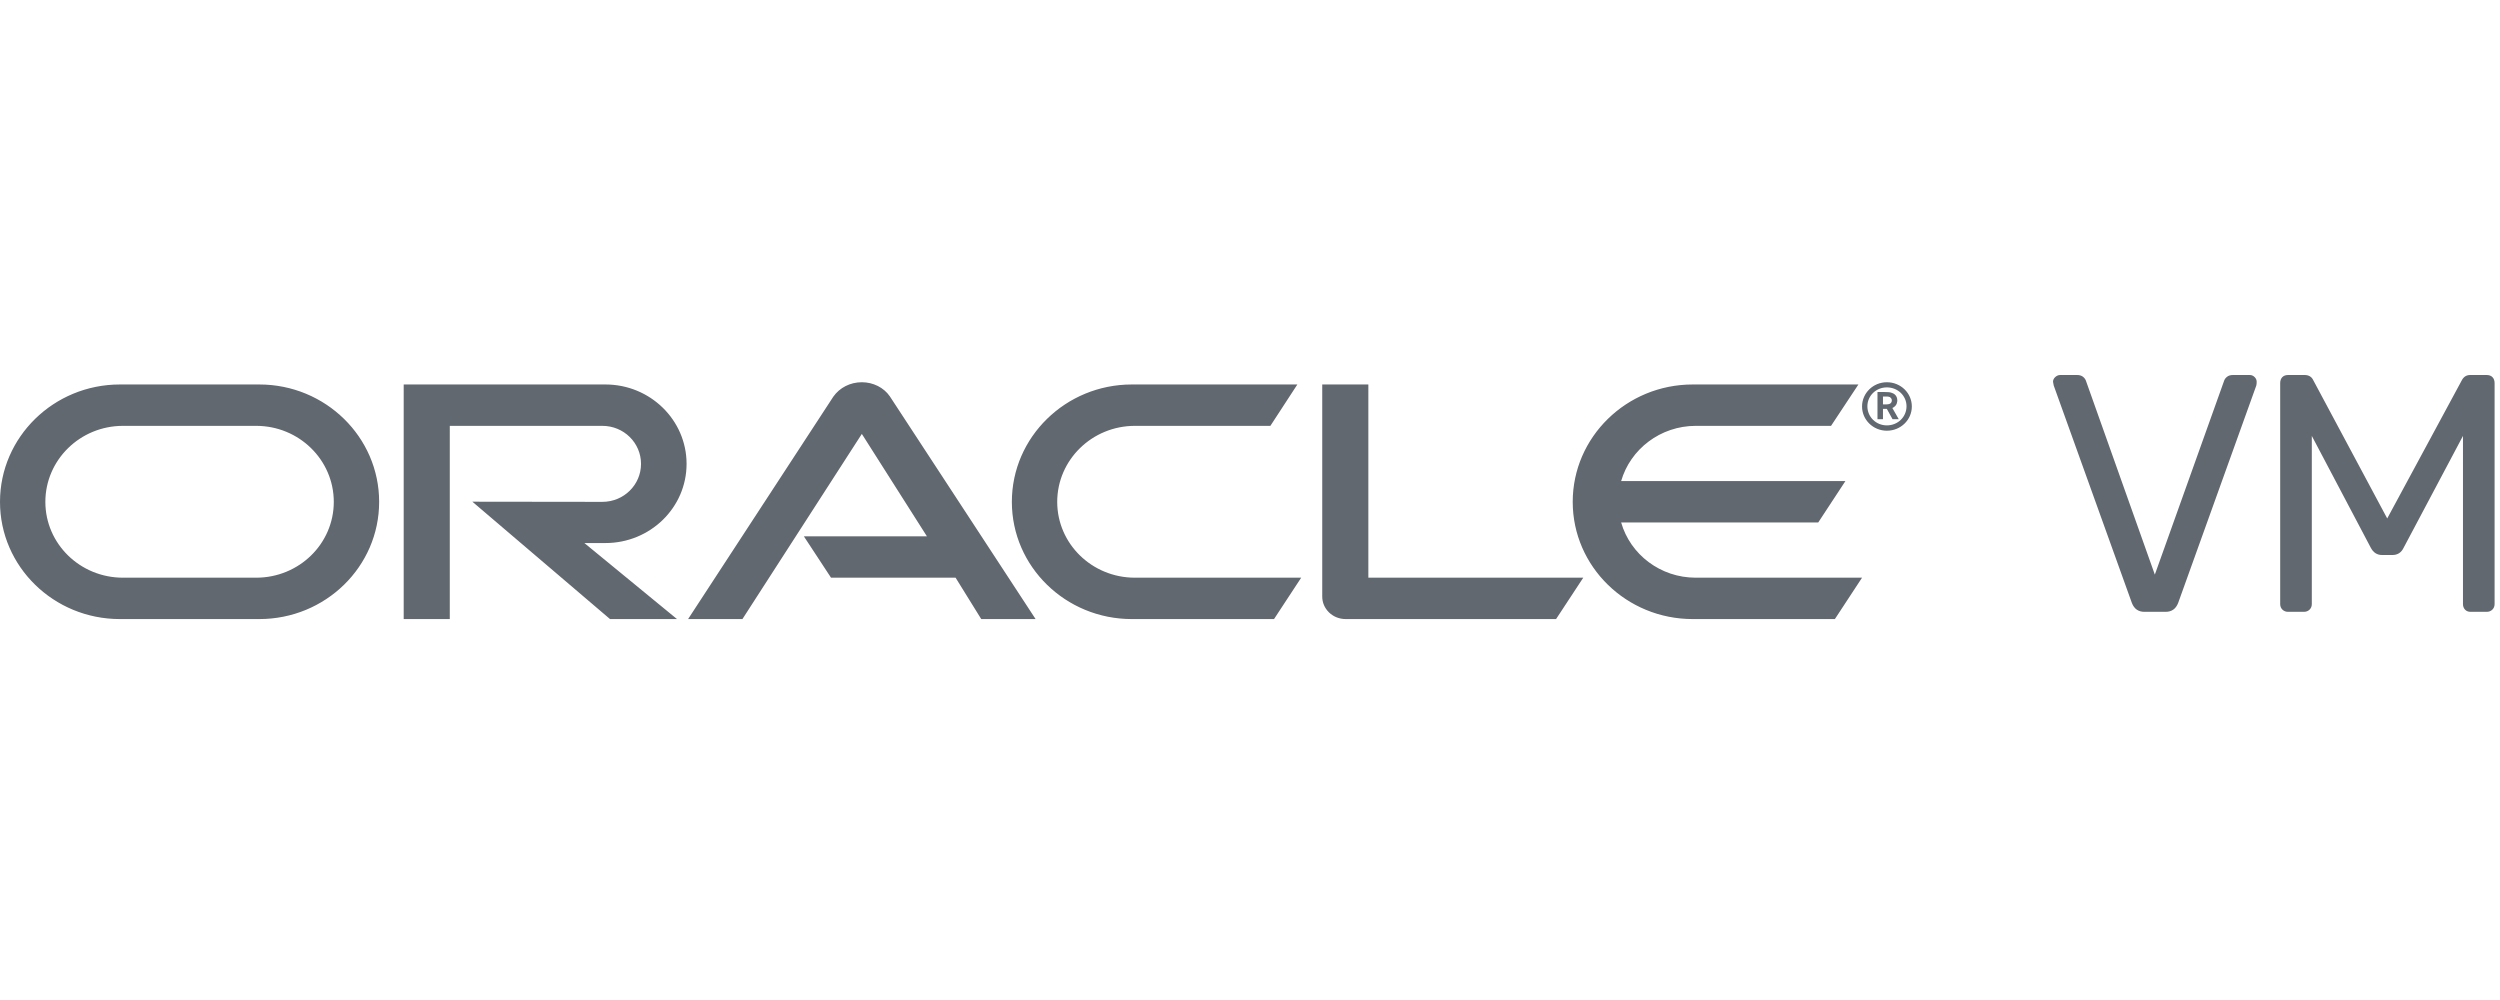
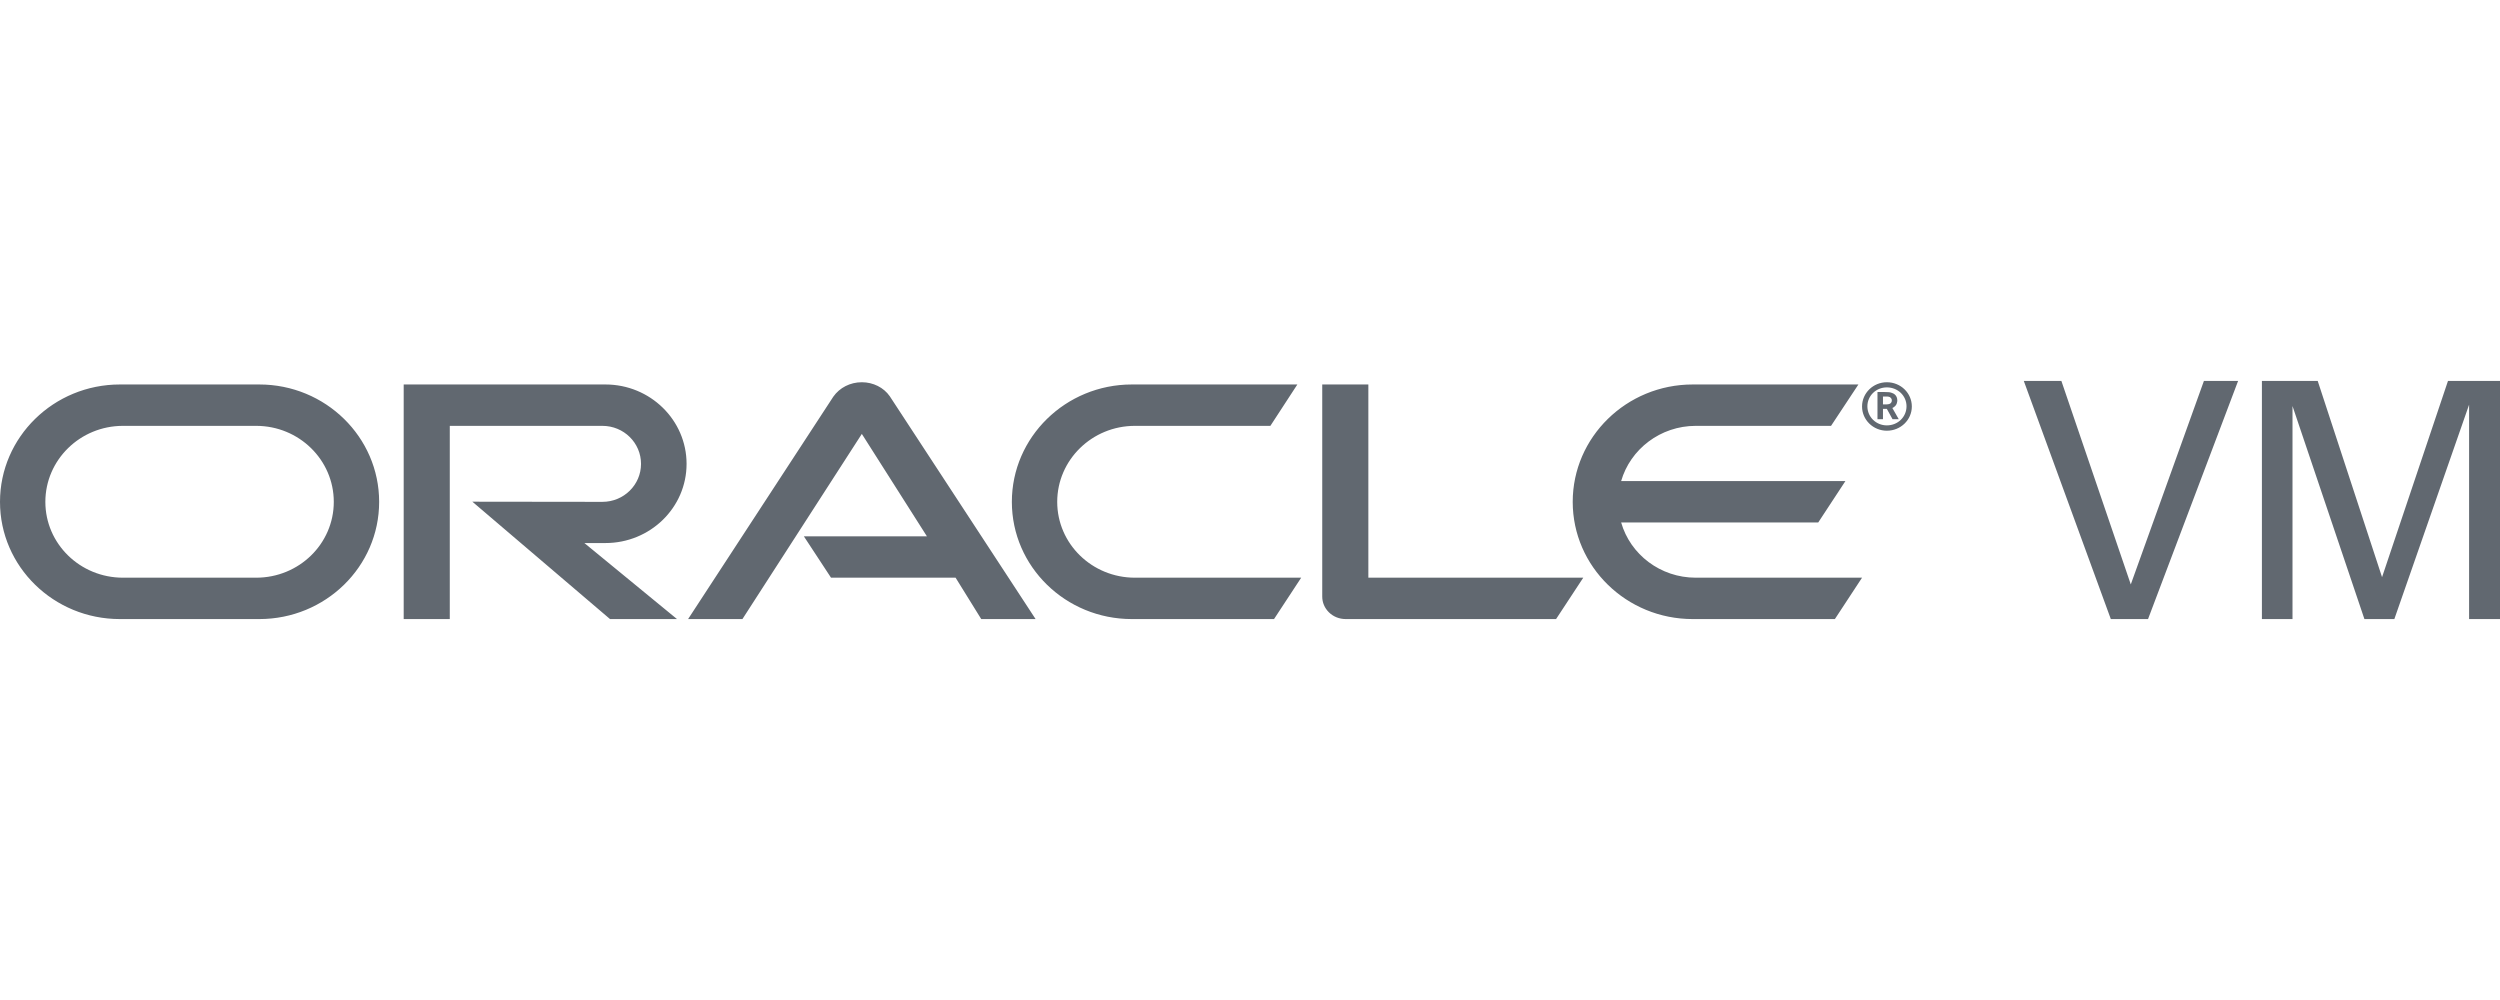
<svg xmlns="http://www.w3.org/2000/svg" width="105px" height="42px" viewBox="0 0 105 42" version="1.1">
-   <defs />
-   <g id="Symbols" stroke="none" stroke-width="1" fill="none" fill-rule="evenodd">
-     <g id="Provider/OracleVM/oraclevm-42" fill="#616870">
-       <path d="M71.222,24.263 C69.735,24.263 68.473,23.288 68.088,21.943 L76.366,21.943 L77.507,20.205 L68.088,20.205 C68.473,18.869 69.735,17.886 71.222,17.886 L76.904,17.886 L78.053,16.148 L71.094,16.148 C68.313,16.148 66.054,18.358 66.054,21.078 C66.054,23.799 68.313,26.001 71.094,26.001 L77.065,26.001 L78.206,24.263 L71.222,24.263 L71.222,24.263 Z M47.537,26.001 C44.757,26.001 42.498,23.799 42.498,21.078 C42.498,18.358 44.757,16.148 47.537,16.148 L54.489,16.148 L53.356,17.886 L47.666,17.886 C45.866,17.886 44.403,19.317 44.403,21.078 C44.403,22.84 45.866,24.263 47.666,24.263 L54.65,24.263 L53.509,26.001 L47.537,26.001 Z M10.759,24.263 C12.56,24.263 14.019,22.84 14.019,21.078 C14.019,19.317 12.56,17.886 10.759,17.886 L5.165,17.886 C3.365,17.886 1.905,19.317 1.905,21.078 C1.905,22.84 3.365,24.263 5.165,24.263 L10.759,24.263 Z M5.036,26.001 C2.256,26.001 0,23.799 0,21.078 C0,18.358 2.256,16.148 5.036,16.148 L10.889,16.148 C13.67,16.148 15.924,18.358 15.924,21.078 C15.924,23.799 13.67,26.001 10.889,26.001 L5.036,26.001 Z M25.428,22.808 C27.309,22.808 28.836,21.322 28.836,19.482 C28.836,17.642 27.309,16.148 25.428,16.148 L16.955,16.148 L16.955,26.001 L18.891,26.001 L18.891,17.886 L25.299,17.886 C26.2,17.886 26.923,18.601 26.923,19.482 C26.923,20.363 26.2,21.078 25.299,21.078 L19.839,21.071 L25.621,26.001 L28.434,26.001 L24.544,22.808 L25.428,22.808 Z M57.471,24.263 L57.471,16.148 L55.534,16.148 L55.534,25.057 C55.534,25.301 55.631,25.537 55.815,25.718 C56,25.899 56.249,26.001 56.523,26.001 L65.355,26.001 L66.497,24.263 L57.471,24.263 Z M33.762,22.525 L38.93,22.525 L36.197,18.224 L31.182,26.001 L28.9,26.001 L35,16.659 C35.265,16.282 35.707,16.054 36.197,16.054 C36.672,16.054 37.114,16.274 37.371,16.643 L43.495,26.001 L41.212,26.001 L40.135,24.263 L34.903,24.263 L33.762,22.525 Z M79.248,18.09 C78.675,18.09 78.206,17.635 78.206,17.072 C78.206,16.508 78.675,16.054 79.248,16.054 C79.829,16.054 80.297,16.508 80.297,17.072 C80.297,17.635 79.829,18.09 79.248,18.09 Z M79.151,16.465 C79.315,16.465 79.382,16.472 79.457,16.501 C79.665,16.566 79.687,16.747 79.687,16.819 C79.687,16.833 79.687,16.869 79.672,16.913 C79.665,16.956 79.635,17.043 79.531,17.108 C79.516,17.115 79.509,17.122 79.479,17.136 L79.747,17.606 L79.486,17.606 L79.248,17.173 L79.085,17.173 L79.085,17.606 L78.854,17.606 L78.854,16.465 L79.151,16.465 Z M79.233,16.985 C79.308,16.978 79.382,16.978 79.427,16.913 C79.449,16.884 79.457,16.855 79.457,16.812 C79.457,16.754 79.419,16.703 79.367,16.675 C79.315,16.653 79.263,16.653 79.151,16.653 L79.085,16.653 L79.085,16.985 L79.233,16.985 Z M78.43,17.064 C78.43,17.512 78.794,17.866 79.248,17.866 C79.71,17.866 80.074,17.512 80.074,17.064 C80.074,16.624 79.71,16.27 79.248,16.27 C78.794,16.27 78.43,16.624 78.43,17.064 Z M89.54,25.328 L86.256,16.191 L86.227,16.034 C86.227,15.958 86.259,15.892 86.322,15.835 C86.385,15.778 86.456,15.75 86.534,15.75 L87.234,15.75 C87.341,15.75 87.426,15.776 87.49,15.828 C87.553,15.88 87.594,15.939 87.614,16.006 L90.503,24.134 L93.408,16.006 C93.427,15.939 93.468,15.88 93.532,15.828 C93.595,15.776 93.68,15.75 93.787,15.75 L94.488,15.75 C94.566,15.75 94.634,15.778 94.692,15.835 C94.75,15.892 94.78,15.958 94.78,16.034 C94.78,16.101 94.775,16.153 94.765,16.191 L91.481,25.328 C91.384,25.574 91.209,25.697 90.956,25.697 L90.066,25.697 C89.813,25.697 89.637,25.574 89.54,25.328 Z M95.863,25.605 C95.799,25.543 95.768,25.465 95.768,25.371 L95.768,16.091 C95.768,15.987 95.797,15.904 95.855,15.842 C95.914,15.781 95.996,15.75 96.104,15.75 L96.789,15.75 C96.965,15.75 97.086,15.821 97.154,15.963 L100.263,21.775 L103.401,15.963 C103.479,15.821 103.595,15.75 103.751,15.75 L104.437,15.75 C104.544,15.75 104.627,15.781 104.685,15.842 C104.744,15.904 104.773,15.987 104.773,16.091 L104.773,25.371 C104.773,25.465 104.741,25.543 104.678,25.605 C104.615,25.667 104.534,25.697 104.437,25.697 L103.766,25.697 C103.668,25.697 103.591,25.667 103.532,25.605 C103.474,25.543 103.445,25.465 103.445,25.371 L103.445,18.308 L100.949,23.012 C100.852,23.211 100.696,23.31 100.482,23.31 L100.044,23.31 C99.84,23.31 99.684,23.211 99.577,23.012 L97.096,18.308 L97.096,25.371 C97.096,25.465 97.064,25.543 97.001,25.605 C96.938,25.667 96.858,25.697 96.76,25.697 L96.104,25.697 C96.006,25.697 95.926,25.667 95.863,25.605 Z" id="Combined-Shape" />
-     </g>
+   <g id="Provider/OracleVM/oraclevm-42" stroke="none" stroke-width="1" fill="none" fill-rule="evenodd">
+     <path d="M71.222,24.263 C69.735,24.263 68.473,23.288 68.088,21.943 L76.366,21.943 L77.507,20.205 L68.088,20.205 C68.473,18.869 69.735,17.886 71.222,17.886 L76.904,17.886 L78.053,16.148 L71.094,16.148 C68.313,16.148 66.054,18.358 66.054,21.078 C66.054,23.799 68.313,26.001 71.094,26.001 L77.065,26.001 L78.206,24.263 L71.222,24.263 Z M47.537,26.001 C44.757,26.001 42.498,23.799 42.498,21.078 C42.498,18.358 44.757,16.148 47.537,16.148 L54.489,16.148 L53.356,17.886 L47.666,17.886 C45.866,17.886 44.403,19.317 44.403,21.078 C44.403,22.84 45.866,24.263 47.666,24.263 L54.65,24.263 L53.509,26.001 L47.537,26.001 Z M10.759,24.263 C12.56,24.263 14.019,22.84 14.019,21.078 C14.019,19.317 12.56,17.886 10.759,17.886 L5.165,17.886 C3.365,17.886 1.905,19.317 1.905,21.078 C1.905,22.84 3.365,24.263 5.165,24.263 L10.759,24.263 Z M5.036,26.001 C2.256,26.001 0,23.799 0,21.078 C0,18.358 2.256,16.148 5.036,16.148 L10.889,16.148 C13.67,16.148 15.924,18.358 15.924,21.078 C15.924,23.799 13.67,26.001 10.889,26.001 L5.036,26.001 Z M25.428,22.808 C27.309,22.808 28.836,21.322 28.836,19.482 C28.836,17.642 27.309,16.148 25.428,16.148 L16.955,16.148 L16.955,26.001 L18.891,26.001 L18.891,17.886 L25.299,17.886 C26.2,17.886 26.923,18.601 26.923,19.482 C26.923,20.363 26.2,21.078 25.299,21.078 L19.839,21.071 L25.621,26.001 L28.434,26.001 L24.544,22.808 L25.428,22.808 Z M57.471,24.263 L57.471,16.148 L55.534,16.148 L55.534,25.057 C55.534,25.301 55.631,25.537 55.815,25.718 C56,25.899 56.249,26.001 56.523,26.001 L65.355,26.001 L66.497,24.263 L57.471,24.263 Z M33.762,22.525 L38.93,22.525 L36.197,18.224 L31.182,26.001 L28.9,26.001 L35,16.659 C35.265,16.282 35.707,16.054 36.197,16.054 C36.672,16.054 37.114,16.274 37.371,16.643 L43.495,26.001 L41.212,26.001 L40.135,24.263 L34.903,24.263 L33.762,22.525 Z M79.248,18.09 C78.675,18.09 78.206,17.635 78.206,17.072 C78.206,16.508 78.675,16.054 79.248,16.054 C79.829,16.054 80.297,16.508 80.297,17.072 C80.297,17.635 79.829,18.09 79.248,18.09 Z M79.151,16.465 C79.315,16.465 79.382,16.472 79.457,16.501 C79.665,16.566 79.687,16.747 79.687,16.819 C79.687,16.833 79.687,16.869 79.672,16.913 C79.665,16.956 79.635,17.043 79.531,17.108 C79.516,17.115 79.509,17.122 79.479,17.136 L79.747,17.606 L79.486,17.606 L79.248,17.173 L79.085,17.173 L79.085,17.606 L78.854,17.606 L78.854,16.465 L79.151,16.465 Z M79.233,16.985 C79.308,16.978 79.382,16.978 79.427,16.913 C79.449,16.884 79.457,16.855 79.457,16.812 C79.457,16.754 79.419,16.703 79.367,16.675 C79.315,16.653 79.263,16.653 79.151,16.653 L79.085,16.653 L79.085,16.985 L79.233,16.985 Z M78.43,17.064 C78.43,17.512 78.794,17.866 79.248,17.866 C79.71,17.866 80.074,17.512 80.074,17.064 C80.074,16.624 79.71,16.27 79.248,16.27 C78.794,16.27 78.43,16.624 78.43,17.064 Z" id="Combined-Shape" fill="#616870" />
+     <path d="M94,16 L90.218,26 L88.654,26 L85,16 L86.578,16 L89.493,24.546 L92.564,16 L94,16 Z M95,26 L95,16 L97.344,16 L100.046,24.241 L102.815,16 L105,16 L105,26 L103.702,26 L103.702,16.997 L100.563,26 L99.305,26 L96.285,17.053 L96.285,26 L95,26 Z" id="VM" fill="#616870" />
  </g>
</svg>
